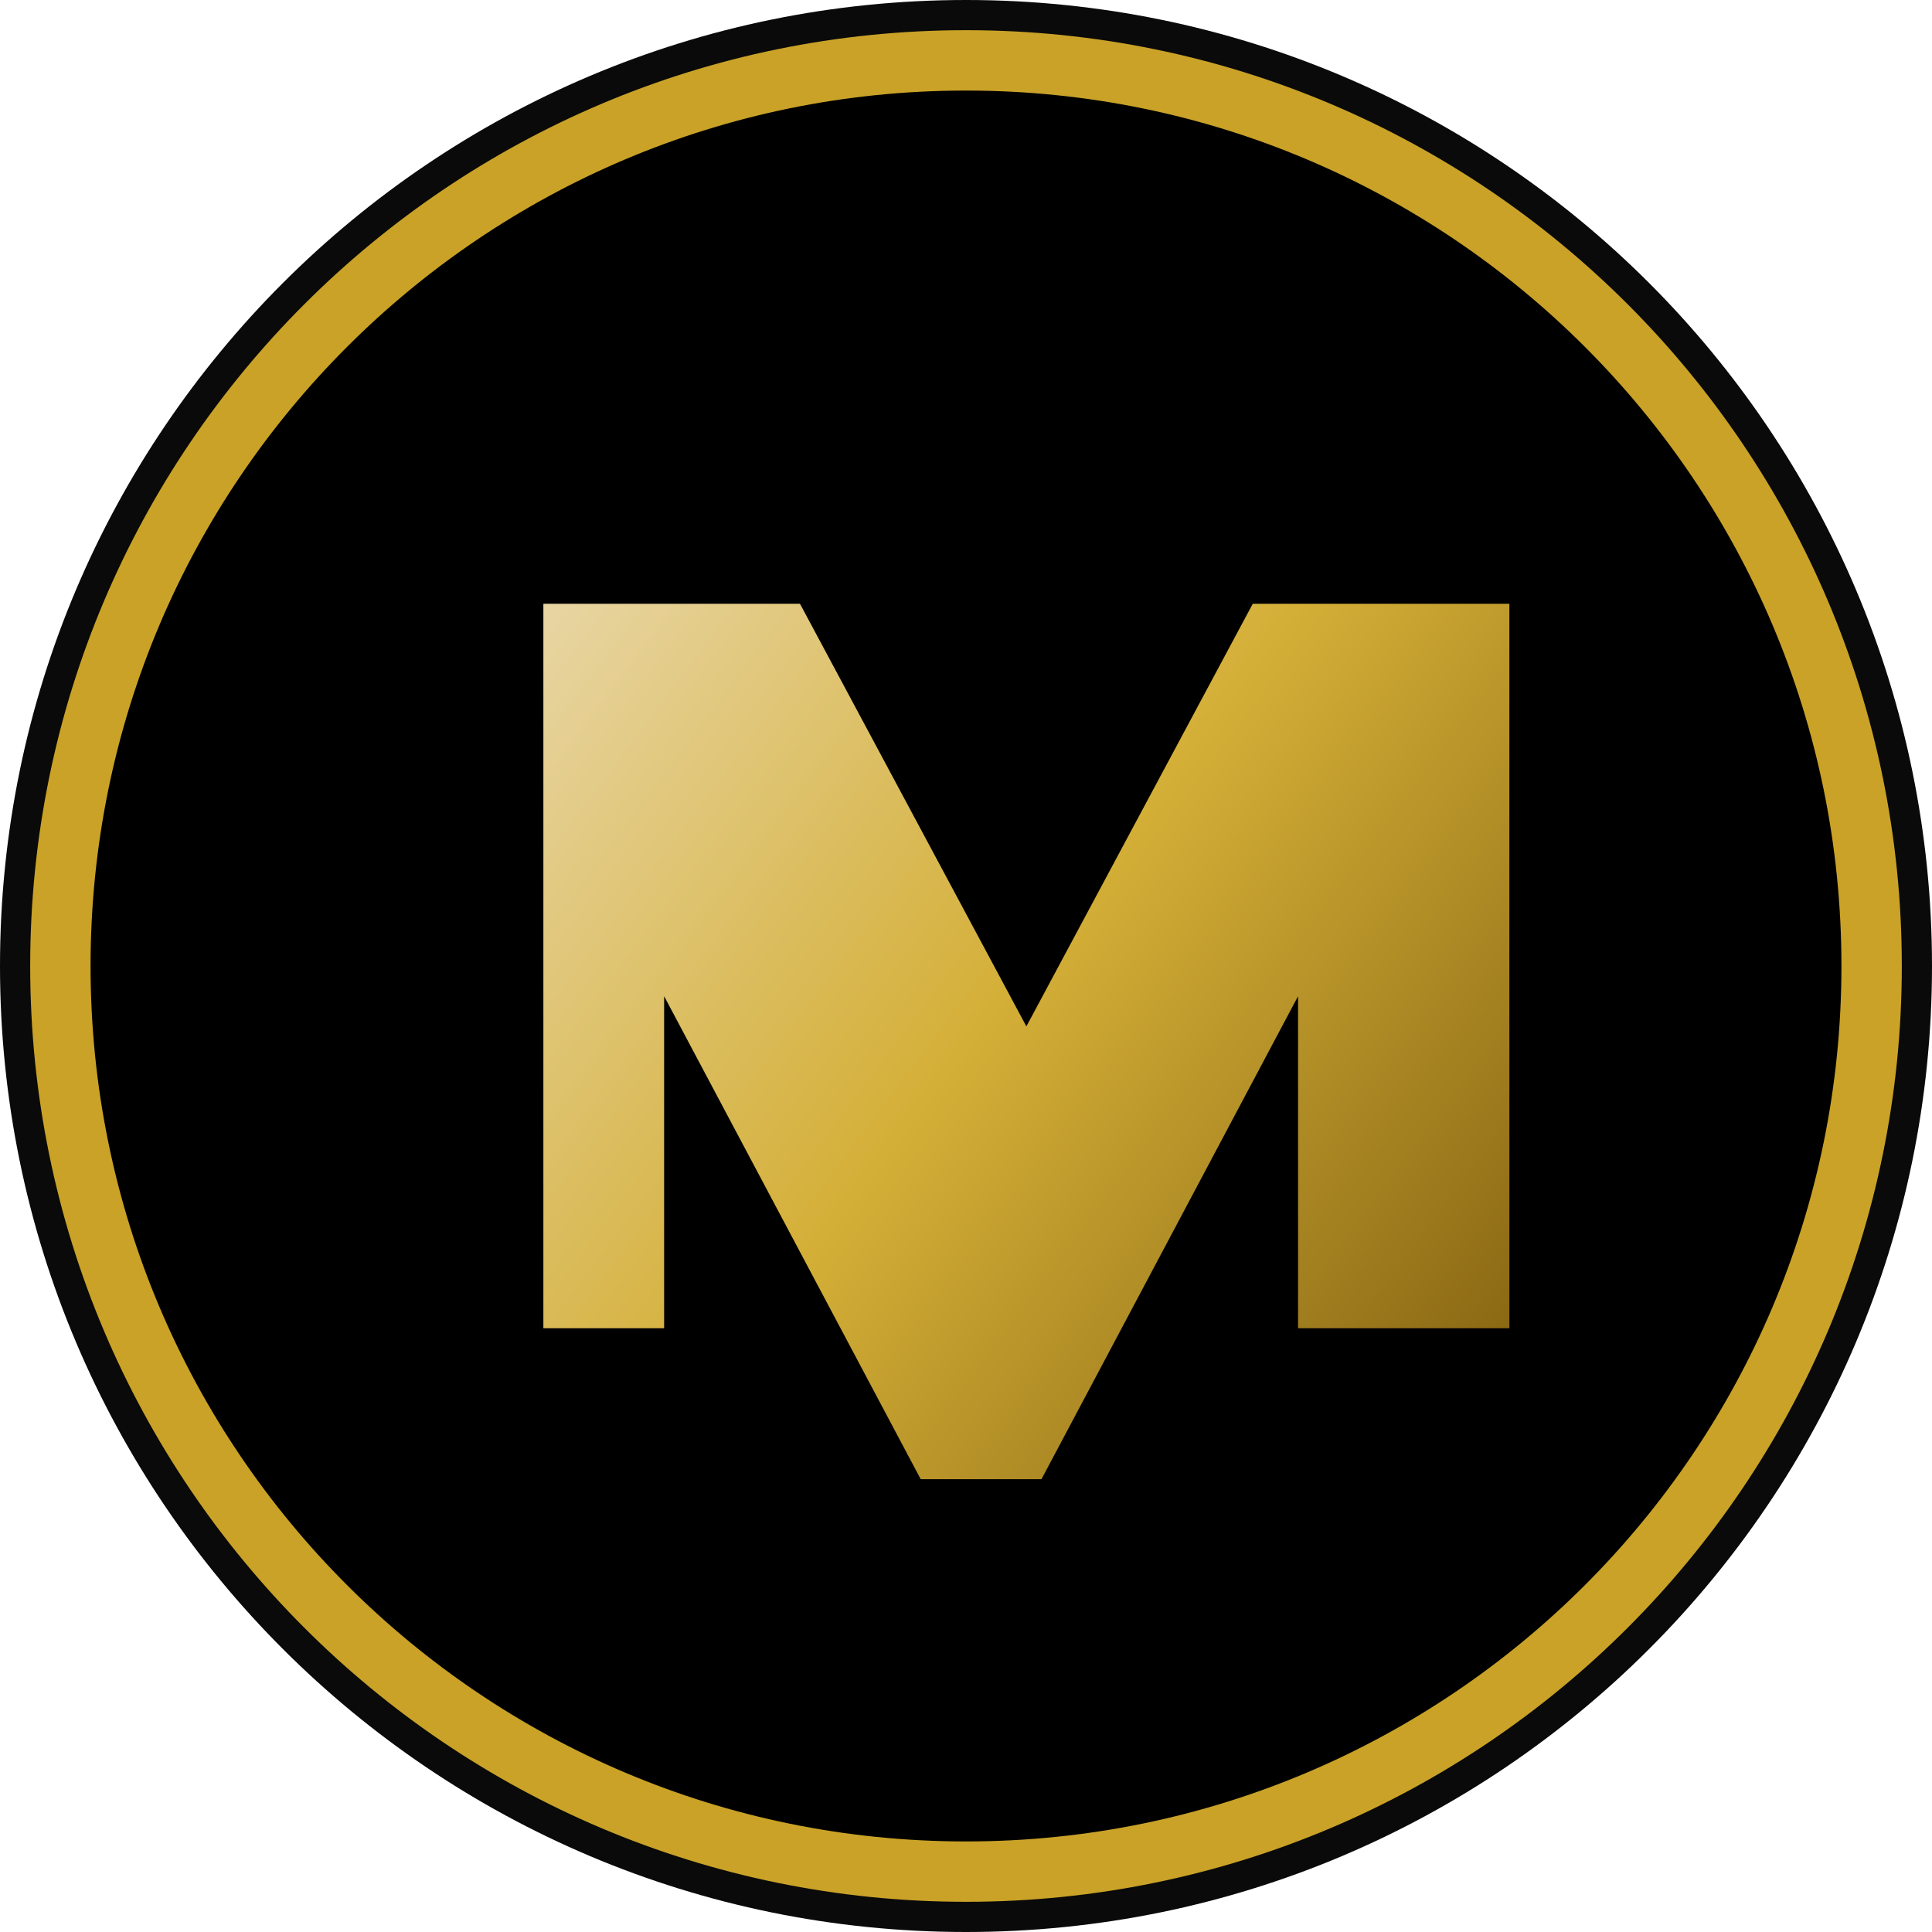
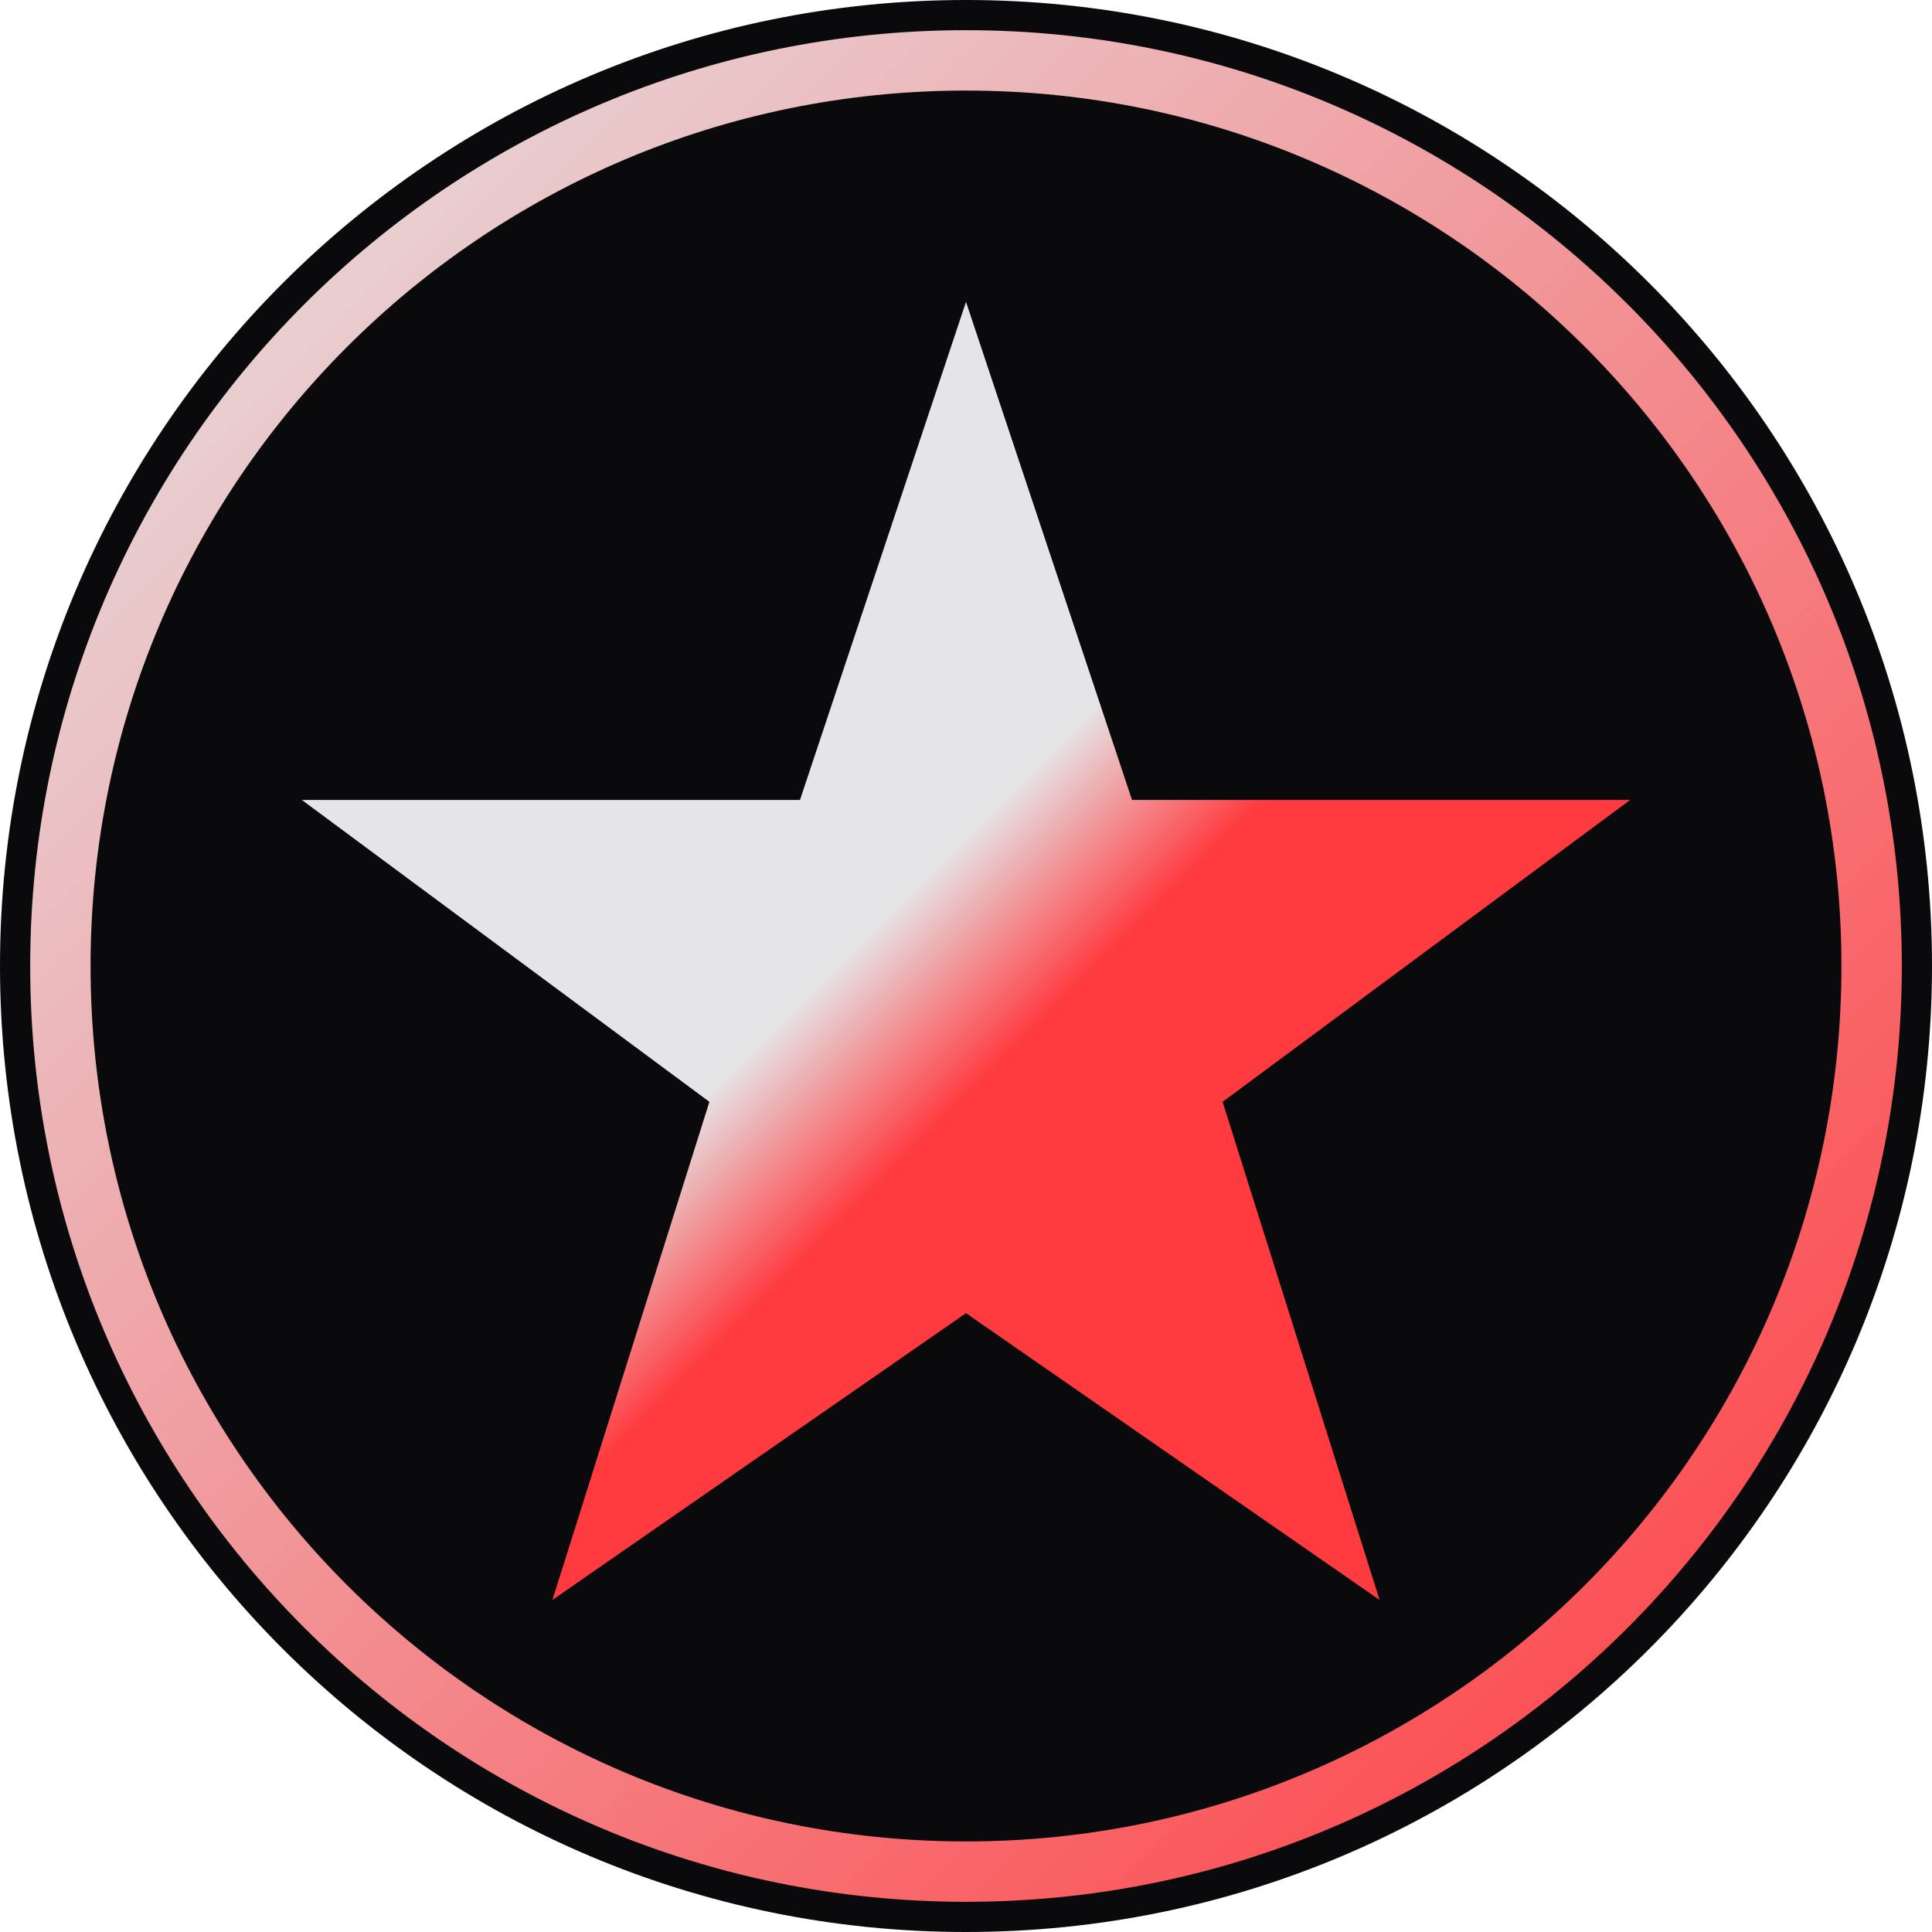
<svg xmlns="http://www.w3.org/2000/svg" viewBox="0 0 64 64" fill="none">
-   <circle cx="32" cy="32" r="32" fill="#0a0a0a" />
-   <circle cx="32" cy="32" r="30" stroke="#C9A227" stroke-width="2" fill="#000" />
-   <path d="M18 44V20h8.5l7.5 14 7.5-14H50v24h-7V33l-8.5 16h-4L22 33v11h-4z" fill="url(#g)" />
+   <circle cx="32" cy="32" r="32" fill="#0A0A0D" />
+   <circle cx="32" cy="32" r="30" stroke="url(#elixMarkRing)" stroke-width="2" fill="#0A0A0D" />
+   <path d="M32 10l5.5 16.5H54l-13.5 10 5.2 16.5L32 43.5 18.3 53l5.2-16.5L10 26.5h16.5L32 10z" fill="url(#elixMarkStar)" />
  <defs>
-     <linearGradient id="g" x1="18" y1="20" x2="50" y2="44" gradientUnits="userSpaceOnUse">
-       <stop stop-color="#E8D5A3" />
-       <stop offset="0.5" stop-color="#D4AF37" />
-       <stop offset="1" stop-color="#8B6914" />
+     <linearGradient id="elixMarkStar" x1="10" y1="10" x2="54" y2="54" gradientUnits="userSpaceOnUse">
+       <stop offset="0%" stop-color="#E5E5E7" />
+       <stop offset="45%" stop-color="#E5E5E7" />
+       <stop offset="55%" stop-color="#FF3B3F" />
+       <stop offset="100%" stop-color="#FF3B3F" />
+     </linearGradient>
+     <linearGradient id="elixMarkRing" x1="2" y1="2" x2="62" y2="62" gradientUnits="userSpaceOnUse">
+       <stop offset="0%" stop-color="#E5E5E7" />
+       <stop offset="100%" stop-color="#FF3B3F" />
    </linearGradient>
  </defs>
</svg>
